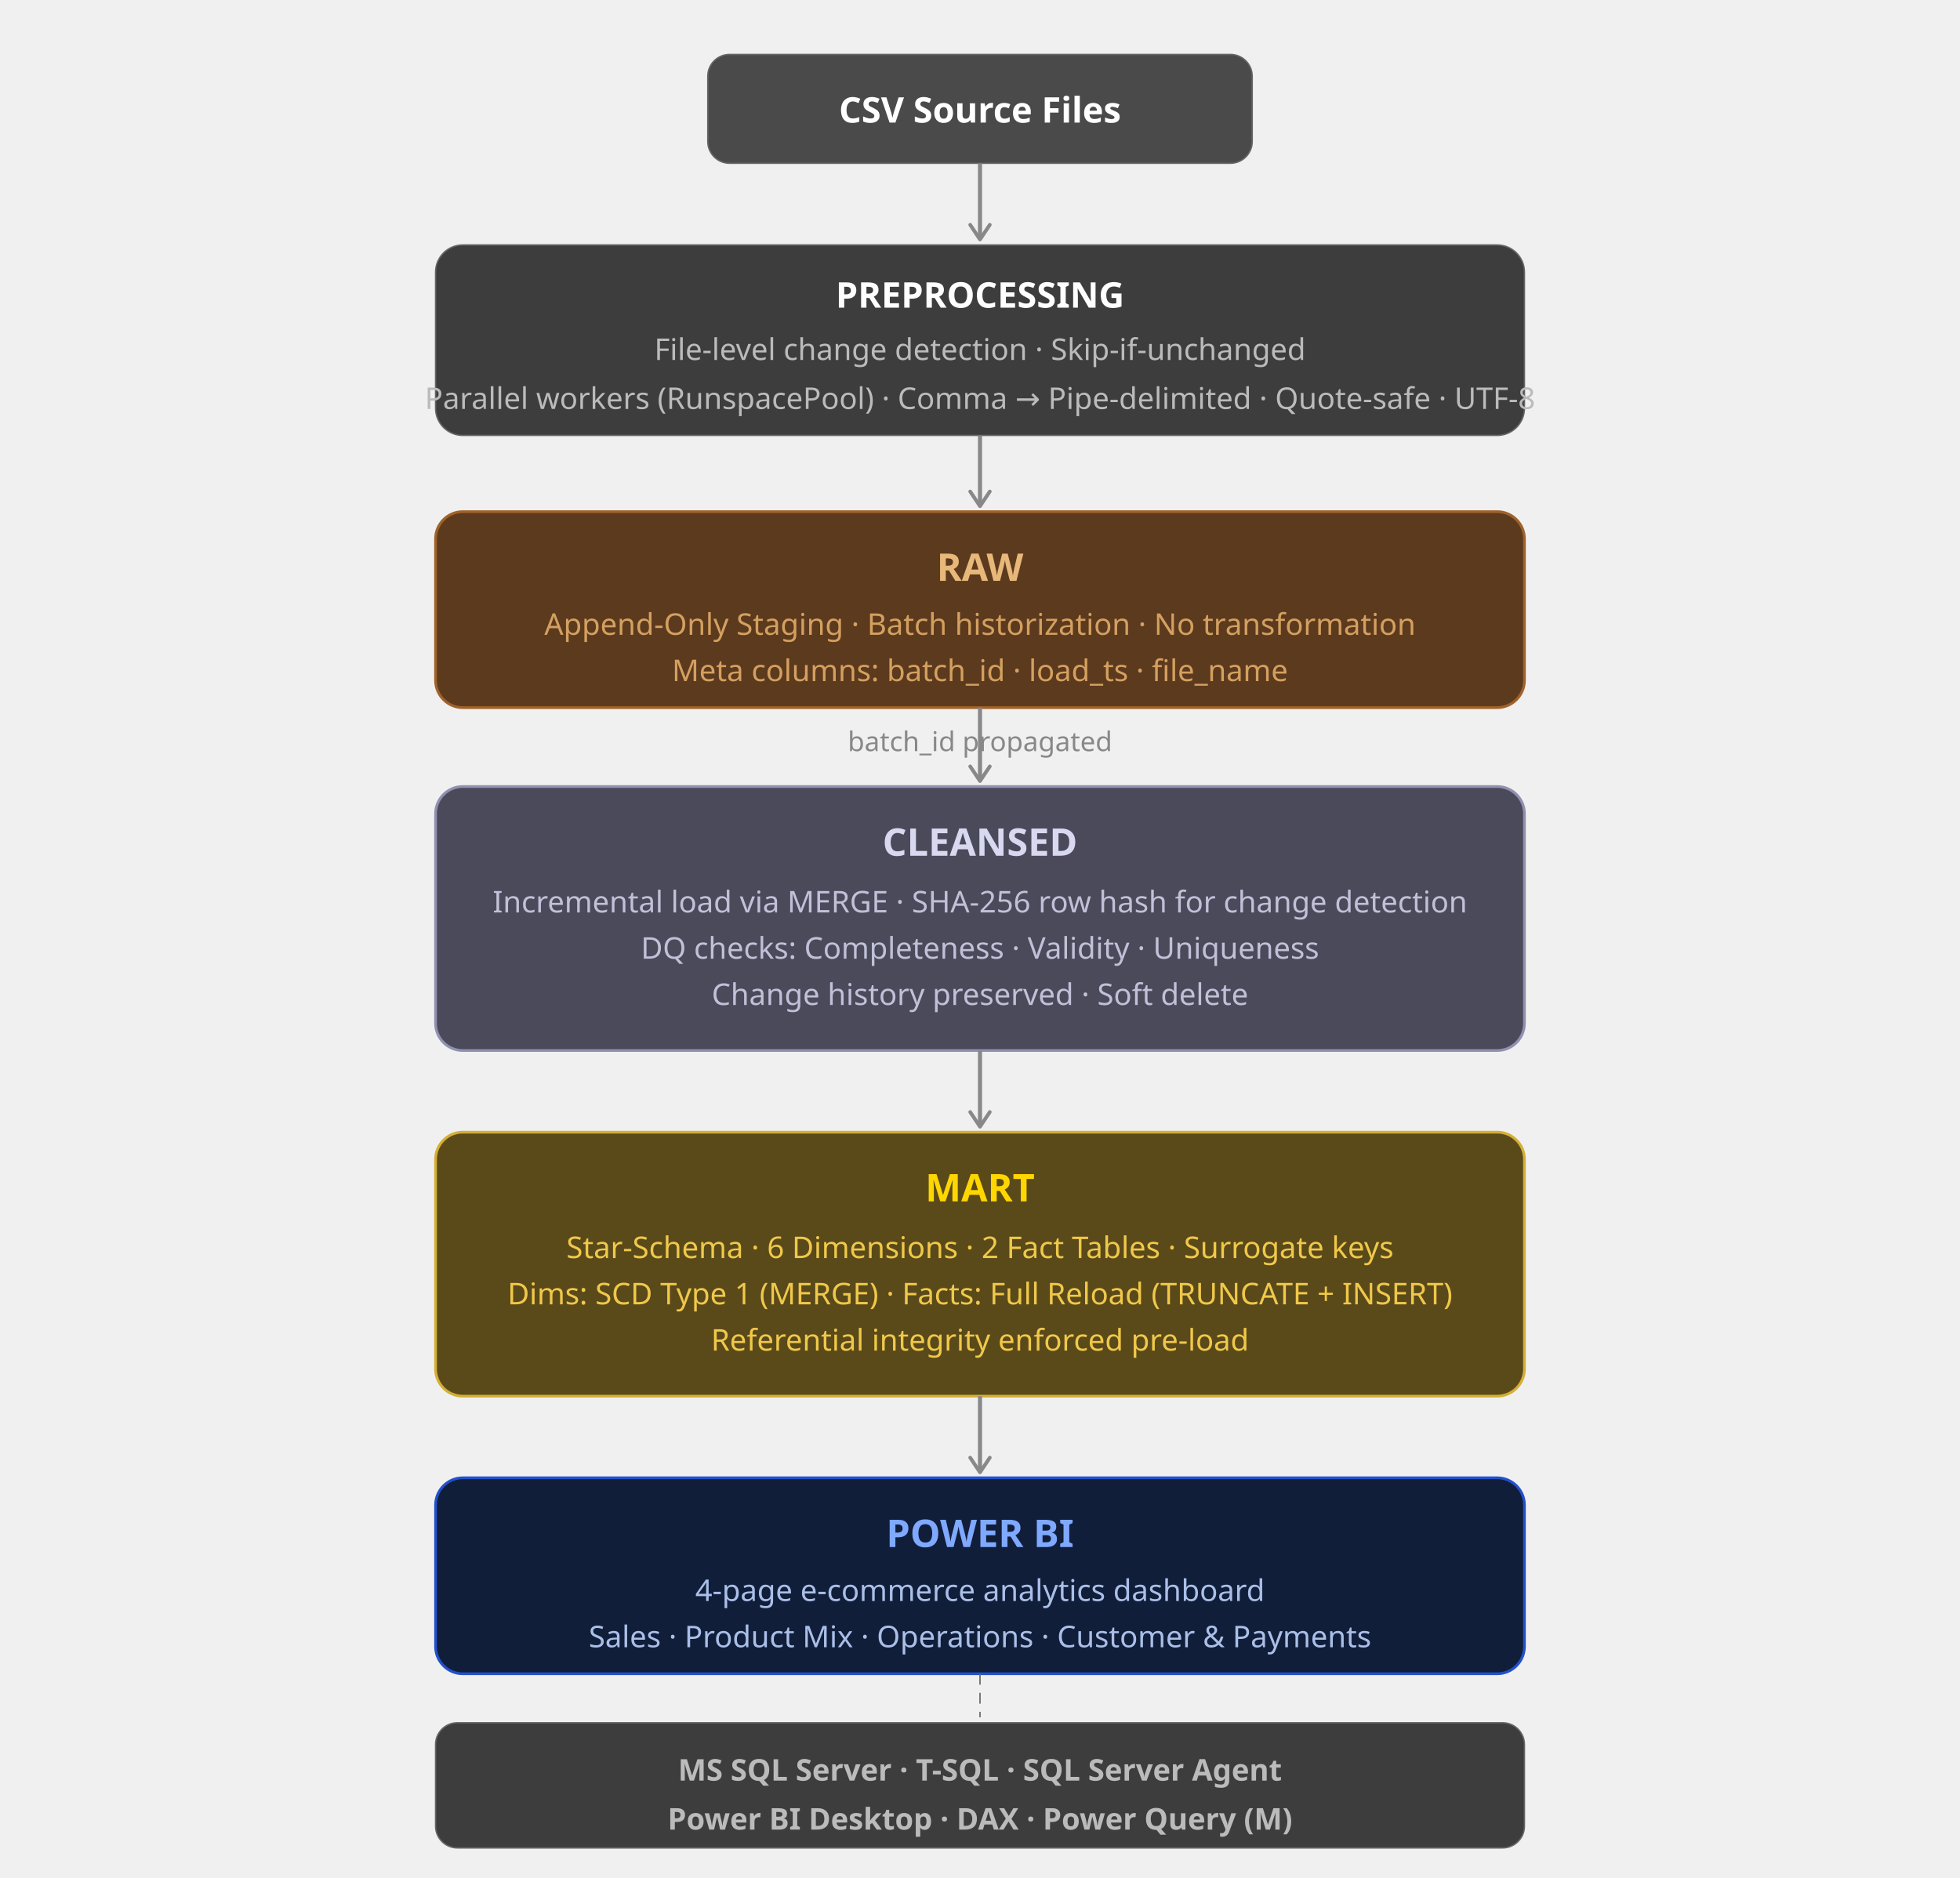
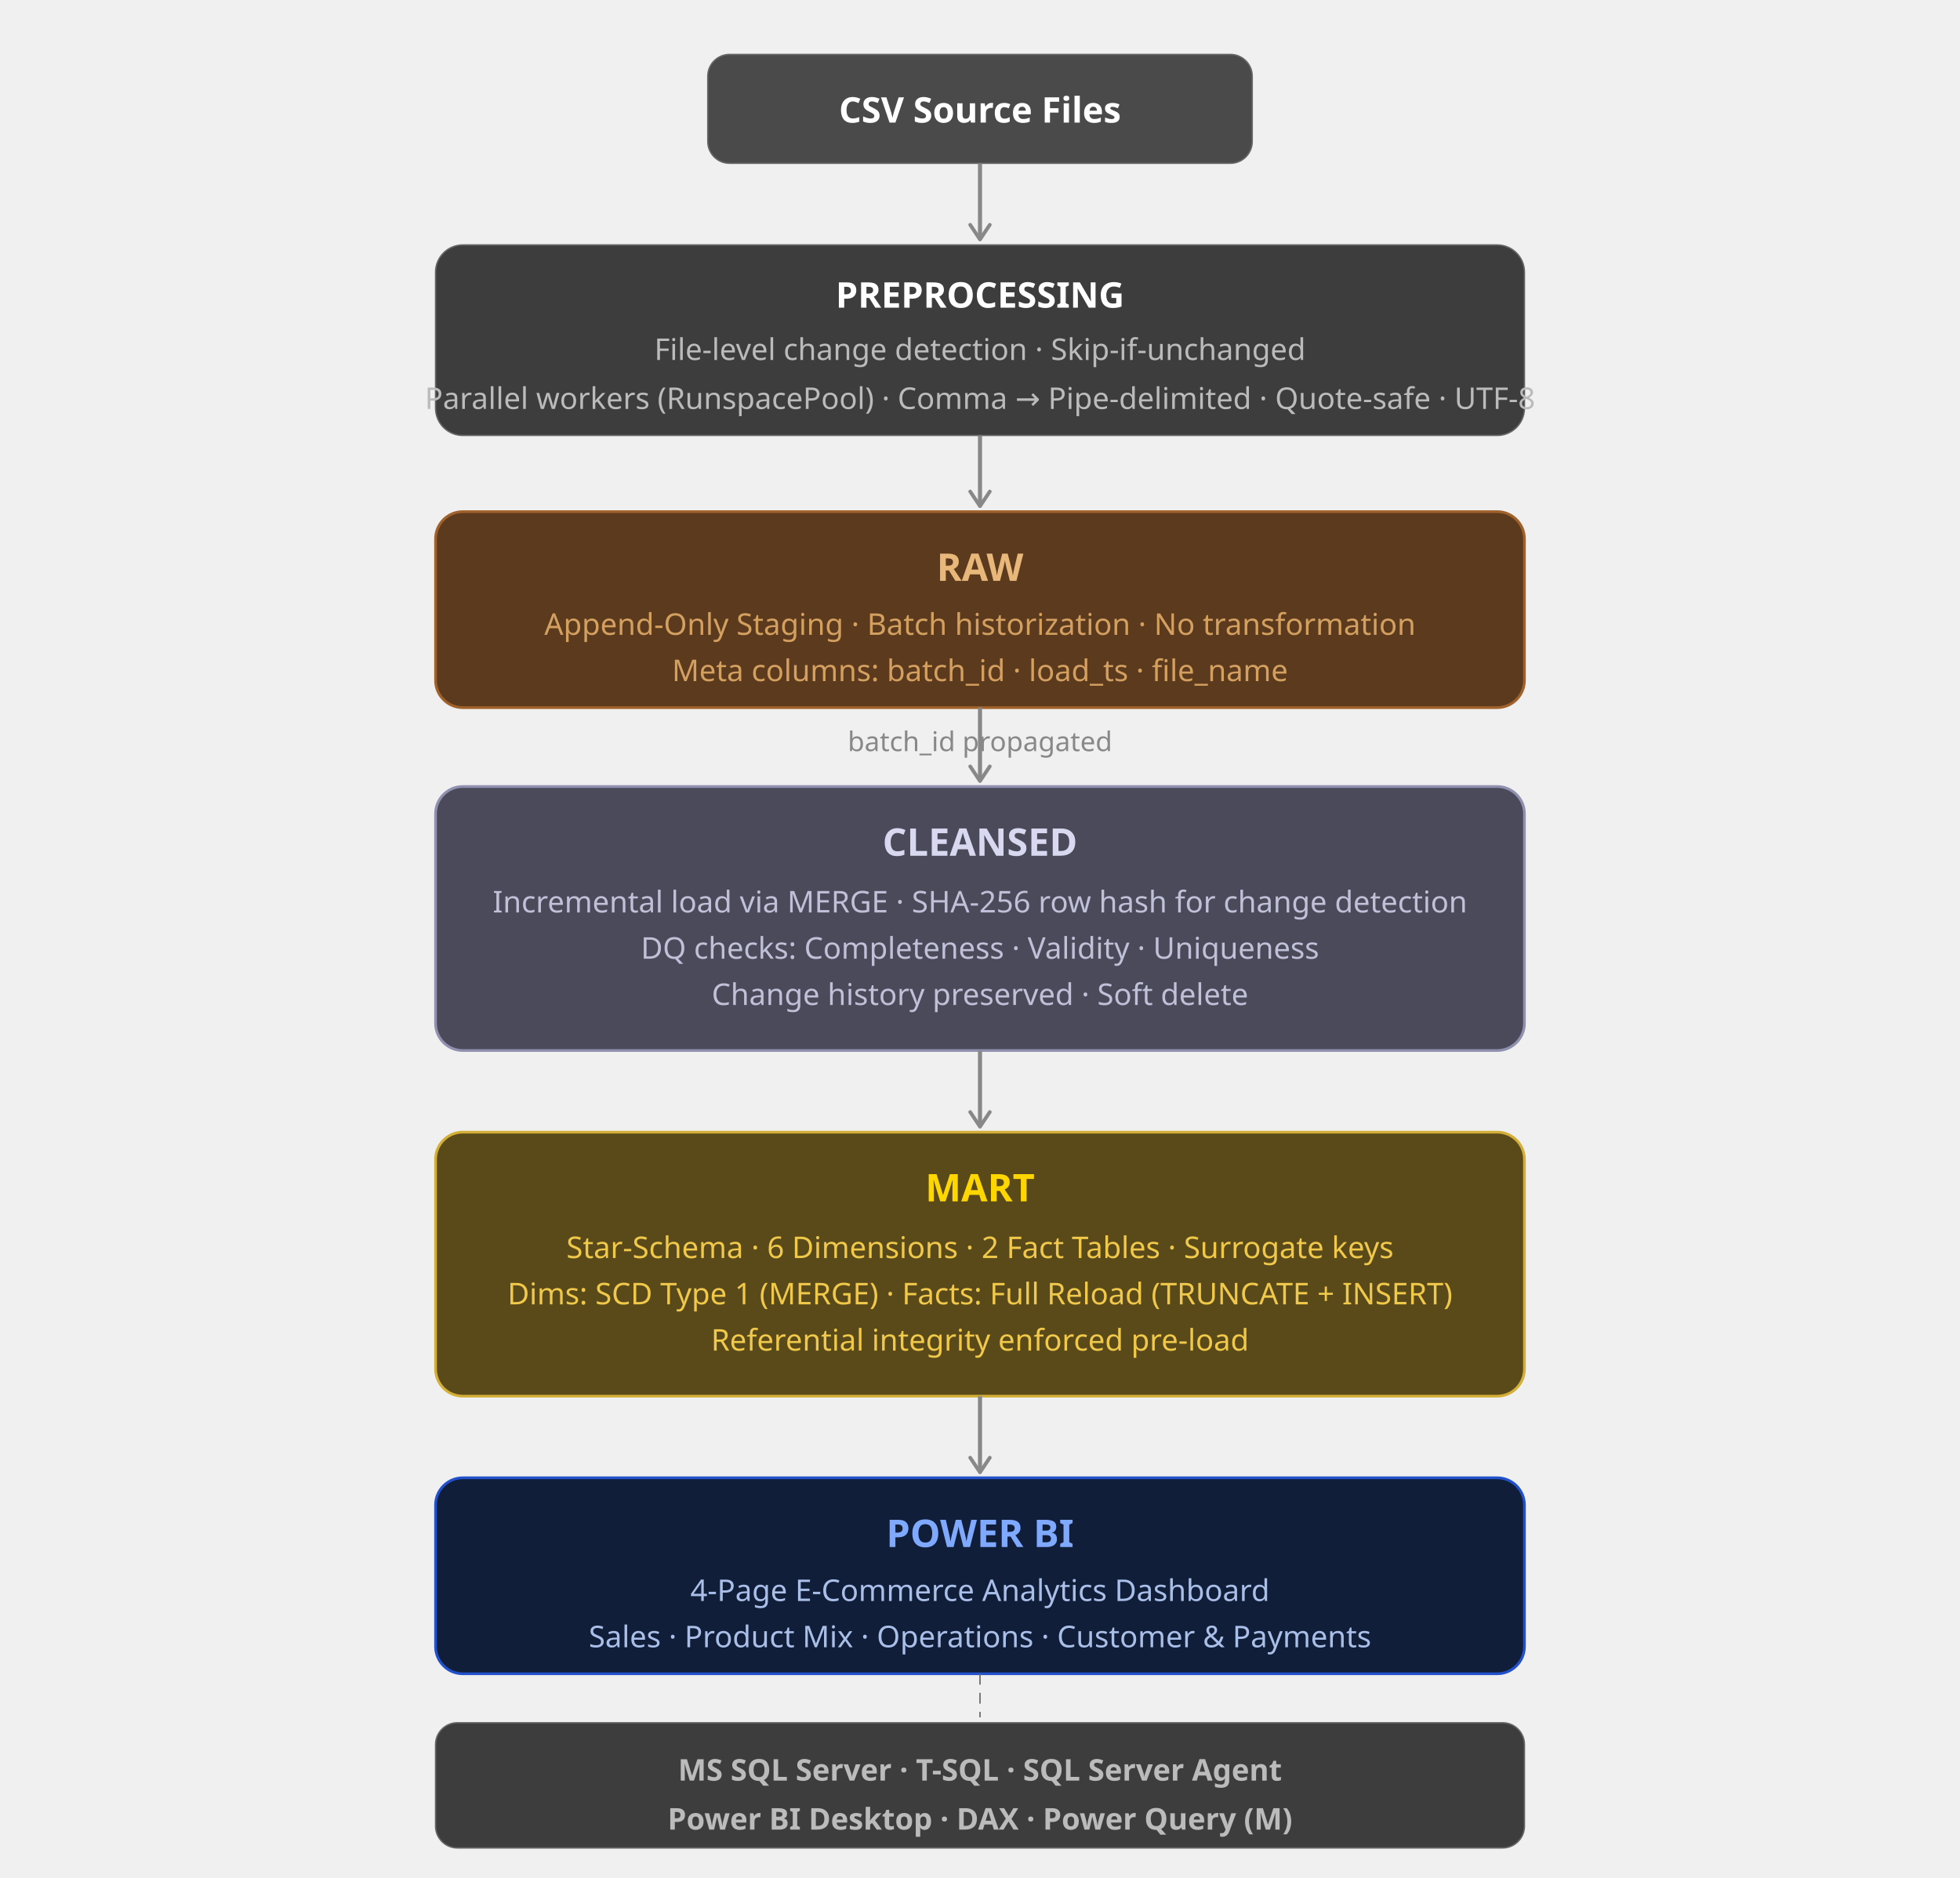
<svg xmlns="http://www.w3.org/2000/svg" width="100%" viewBox="0 0 720 690" role="img">
  <defs>
    <marker id="arrow" viewBox="0 0 10 10" refX="8" refY="5" markerWidth="6" markerHeight="6" orient="auto-start-reverse">
      <path d="M2 1L8 5L2 9" fill="none" stroke="#888" stroke-width="1.5" stroke-linecap="round" stroke-linejoin="round" />
    </marker>
  </defs>
  <rect x="260" y="20" width="200" height="40" rx="8" fill="#4a4a4a" stroke="#666" stroke-width="0.5" />
  <text x="360" y="40" text-anchor="middle" dominant-baseline="central" fill="#fff" font-size="13" font-weight="600" font-family="Segoe UI, sans-serif">CSV Source Files</text>
  <line x1="360" y1="60" x2="360" y2="88" stroke="#888" marker-end="url(#arrow)" stroke-width="1.5" />
  <rect x="160" y="90" width="400" height="70" rx="10" fill="#3d3d3d" stroke="#666" stroke-width="0.5" />
  <text x="360" y="108" text-anchor="middle" dominant-baseline="central" fill="#fff" font-size="13" font-weight="600" font-family="Segoe UI, sans-serif">PREPROCESSING</text>
  <text x="360" y="128" text-anchor="middle" dominant-baseline="central" fill="#bbb" font-size="11" font-family="Segoe UI, sans-serif">File-level change detection · Skip-if-unchanged</text>
  <text x="360" y="146" text-anchor="middle" dominant-baseline="central" fill="#bbb" font-size="11" font-family="Segoe UI, sans-serif">Parallel workers (RunspacePool) · Comma → Pipe-delimited · Quote-safe · UTF-8</text>
  <line x1="360" y1="160" x2="360" y2="186" stroke="#888" marker-end="url(#arrow)" stroke-width="1.5" />
  <rect x="160" y="188" width="400" height="72" rx="10" fill="#5c3a1e" stroke="#a0622a" stroke-width="1" />
  <text x="360" y="208" text-anchor="middle" dominant-baseline="central" fill="#e8b87a" font-size="14" font-weight="700" font-family="Segoe UI, sans-serif">RAW</text>
  <text x="360" y="229" text-anchor="middle" dominant-baseline="central" fill="#d4a060" font-size="11" font-family="Segoe UI, sans-serif">Append-Only Staging · Batch historization · No transformation</text>
  <text x="360" y="246" text-anchor="middle" dominant-baseline="central" fill="#d4a060" font-size="11" font-family="Segoe UI, sans-serif">Meta columns: batch_id · load_ts · file_name</text>
  <line x1="360" y1="260" x2="360" y2="287" stroke="#888" marker-end="url(#arrow)" stroke-width="1.5" />
  <text x="360" y="276" text-anchor="middle" fill="#888" font-size="10" font-family="Segoe UI, sans-serif">batch_id propagated</text>
  <rect x="160" y="289" width="400" height="97" rx="10" fill="#4a4a5a" stroke="#9090b0" stroke-width="1" />
  <text x="360" y="309" text-anchor="middle" dominant-baseline="central" fill="#d8d8f0" font-size="14" font-weight="700" font-family="Segoe UI, sans-serif">CLEANSED</text>
  <text x="360" y="331" text-anchor="middle" dominant-baseline="central" fill="#c0c0d8" font-size="11" font-family="Segoe UI, sans-serif">Incremental load via MERGE · SHA-256 row hash for change detection</text>
  <text x="360" y="348" text-anchor="middle" dominant-baseline="central" fill="#c0c0d8" font-size="11" font-family="Segoe UI, sans-serif">DQ checks: Completeness · Validity · Uniqueness</text>
  <text x="360" y="365" text-anchor="middle" dominant-baseline="central" fill="#c0c0d8" font-size="11" font-family="Segoe UI, sans-serif">Change history preserved · Soft delete</text>
  <line x1="360" y1="386" x2="360" y2="414" stroke="#888" marker-end="url(#arrow)" stroke-width="1.5" />
  <rect x="160" y="416" width="400" height="97" rx="10" fill="#5a4a1a" stroke="#d4af37" stroke-width="1" />
  <text x="360" y="436" text-anchor="middle" dominant-baseline="central" fill="#ffd700" font-size="14" font-weight="700" font-family="Segoe UI, sans-serif">MART</text>
  <text x="360" y="458" text-anchor="middle" dominant-baseline="central" fill="#f0c84a" font-size="11" font-family="Segoe UI, sans-serif">Star-Schema · 6 Dimensions · 2 Fact Tables · Surrogate keys</text>
  <text x="360" y="475" text-anchor="middle" dominant-baseline="central" fill="#f0c84a" font-size="11" font-family="Segoe UI, sans-serif">Dims: SCD Type 1 (MERGE) · Facts: Full Reload (TRUNCATE + INSERT)</text>
  <text x="360" y="492" text-anchor="middle" dominant-baseline="central" fill="#f0c84a" font-size="11" font-family="Segoe UI, sans-serif">Referential integrity enforced pre-load</text>
  <line x1="360" y1="513" x2="360" y2="541" stroke="#888" marker-end="url(#arrow)" stroke-width="1.5" />
  <rect x="160" y="543" width="400" height="72" rx="10" fill="#111e3a" stroke="#2251CC" stroke-width="1" />
  <text x="360" y="563" text-anchor="middle" dominant-baseline="central" fill="#7FA8FF" font-size="14" font-weight="700" font-family="Segoe UI, sans-serif">POWER BI</text>
-   <text x="360" y="584" text-anchor="middle" dominant-baseline="central" fill="#AABFE8" font-size="11" font-family="Segoe UI, sans-serif">4-page e-commerce analytics dashboard</text>
+   <text x="360" y="584" text-anchor="middle" dominant-baseline="central" fill="#AABFE8" font-size="11" font-family="Segoe UI, sans-serif">4-Page E-Commerce Analytics Dashboard</text>
  <text x="360" y="601" text-anchor="middle" dominant-baseline="central" fill="#AABFE8" font-size="11" font-family="Segoe UI, sans-serif">Sales · Product Mix · Operations · Customer &amp; Payments</text>
  <line x1="360" y1="615" x2="360" y2="631" stroke="#666" stroke-width="0.5" stroke-dasharray="4 3" />
  <rect x="160" y="633" width="400" height="46" rx="8" fill="#3d3d3d" stroke="#666" stroke-width="0.5" />
  <text x="360" y="650" text-anchor="middle" dominant-baseline="central" fill="#bbb" font-size="11" font-weight="600" font-family="Segoe UI, sans-serif">MS SQL Server · T-SQL · SQL Server Agent</text>
  <text x="360" y="668" text-anchor="middle" dominant-baseline="central" fill="#bbb" font-size="11" font-weight="600" font-family="Segoe UI, sans-serif">Power BI Desktop · DAX · Power Query (M)</text>
</svg>
